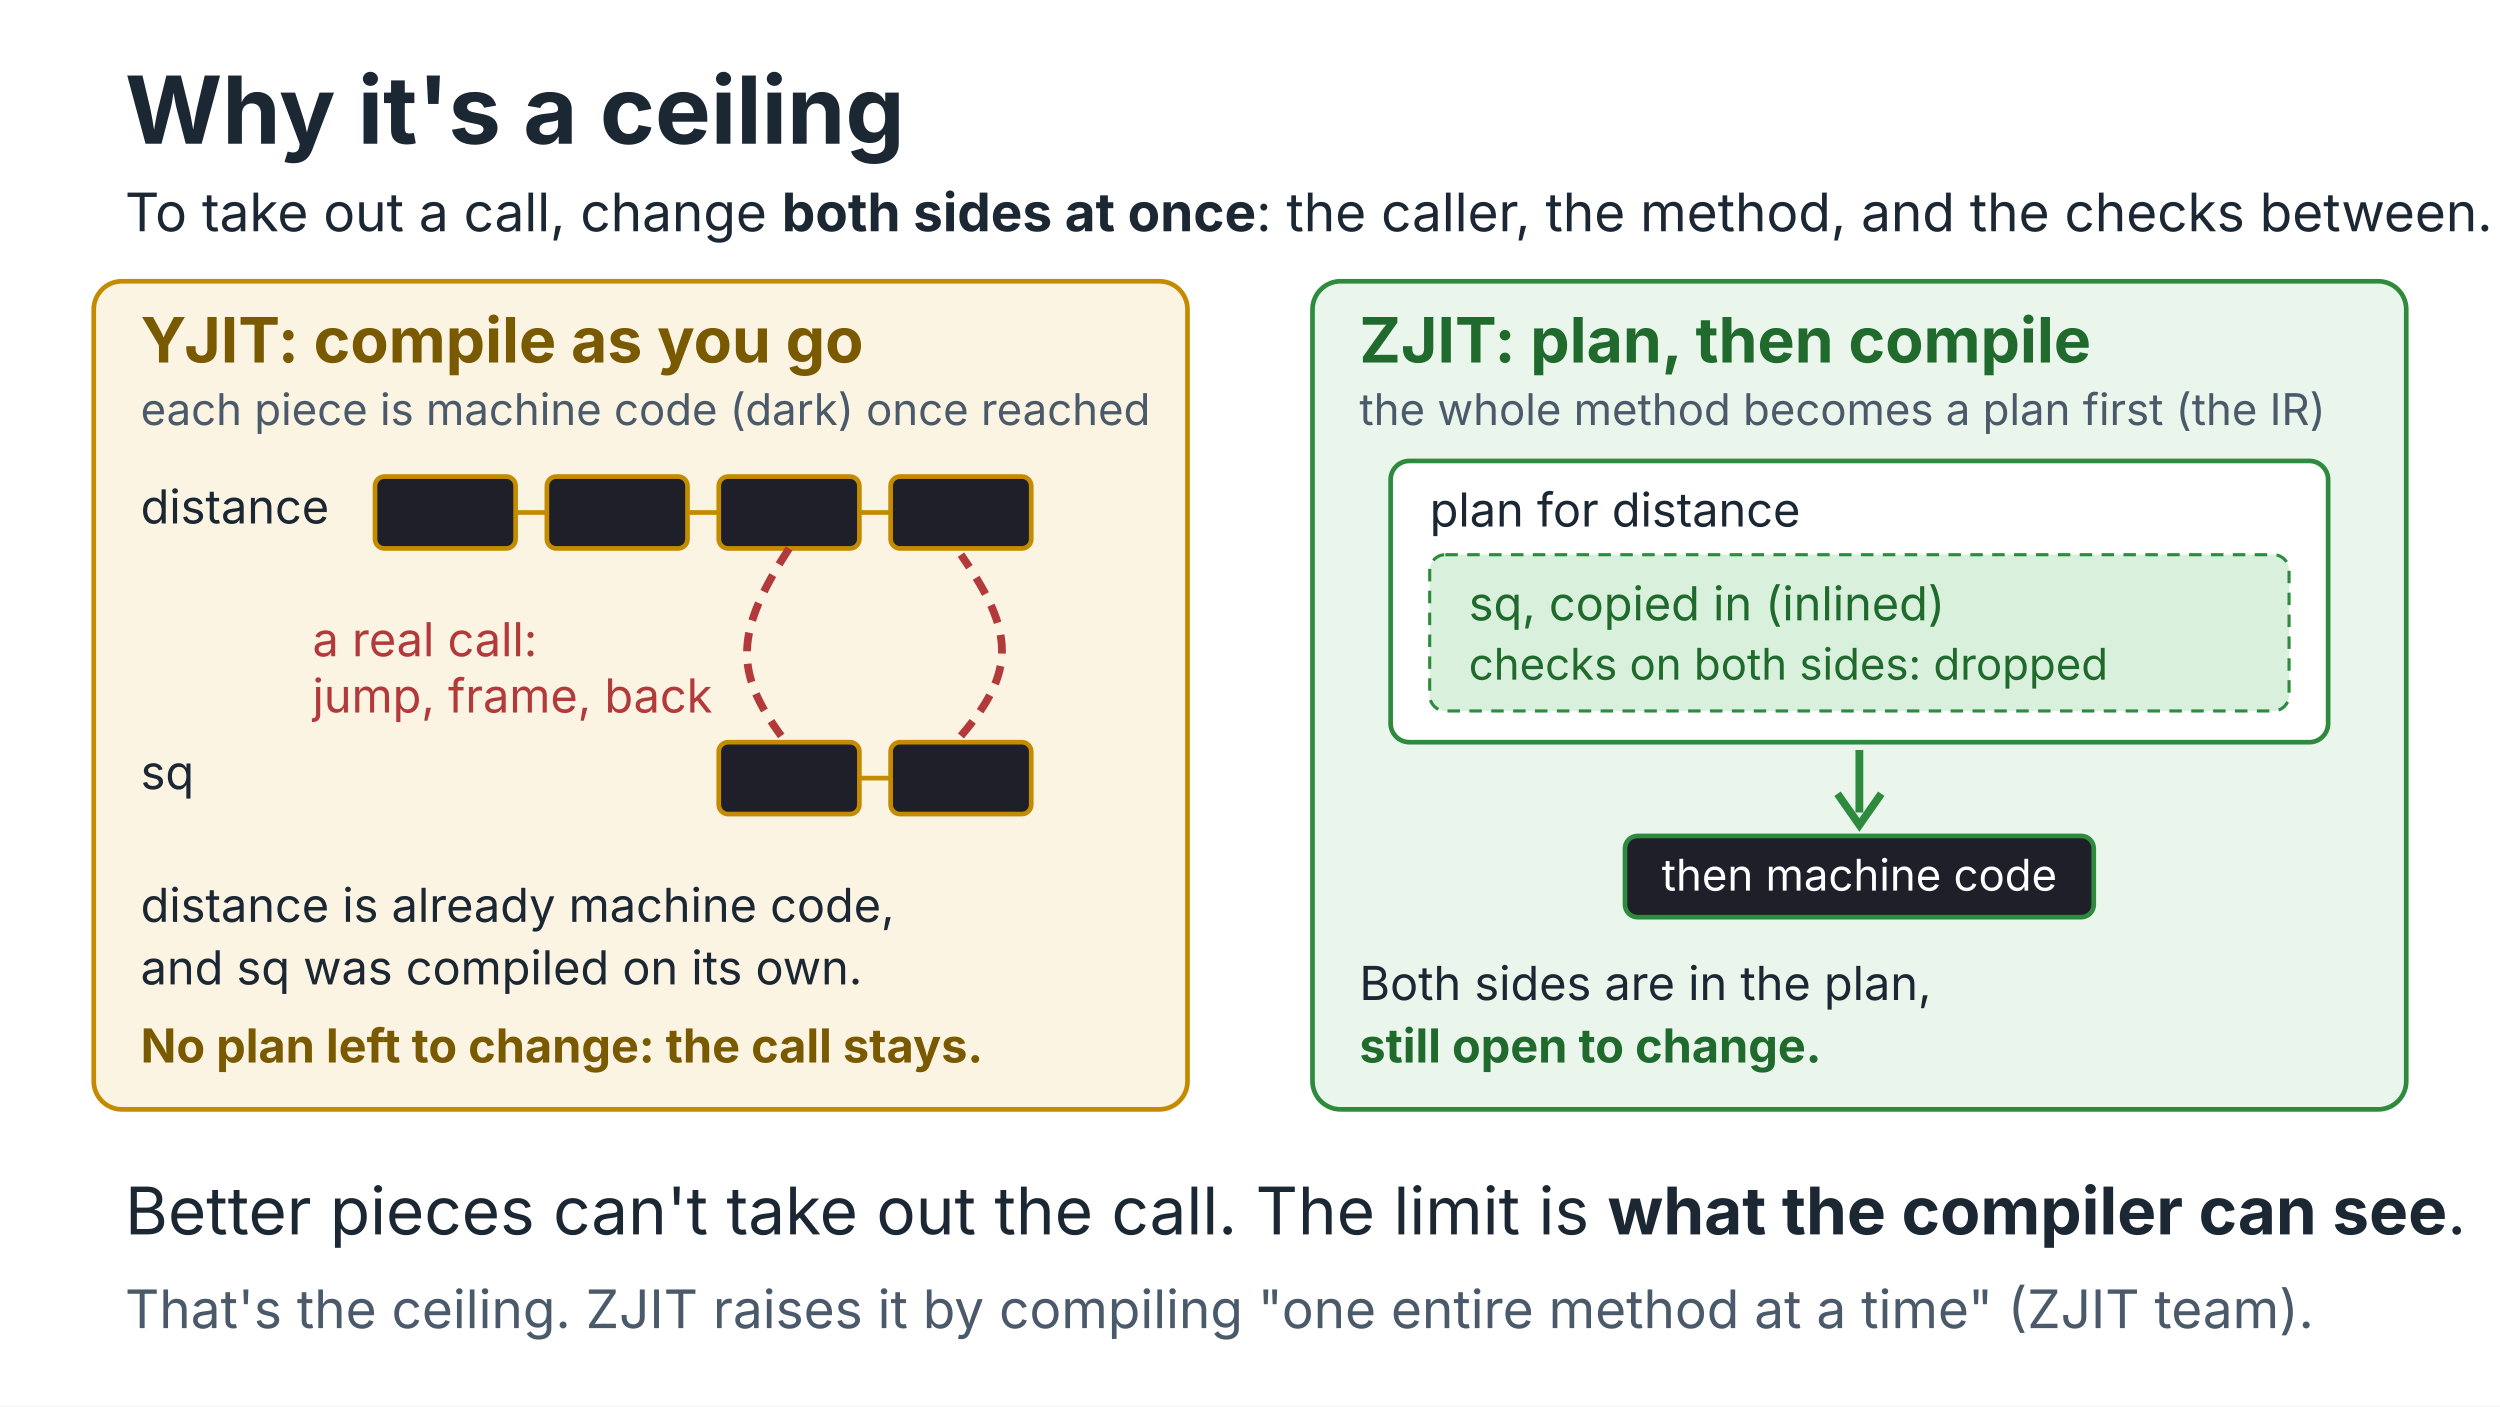
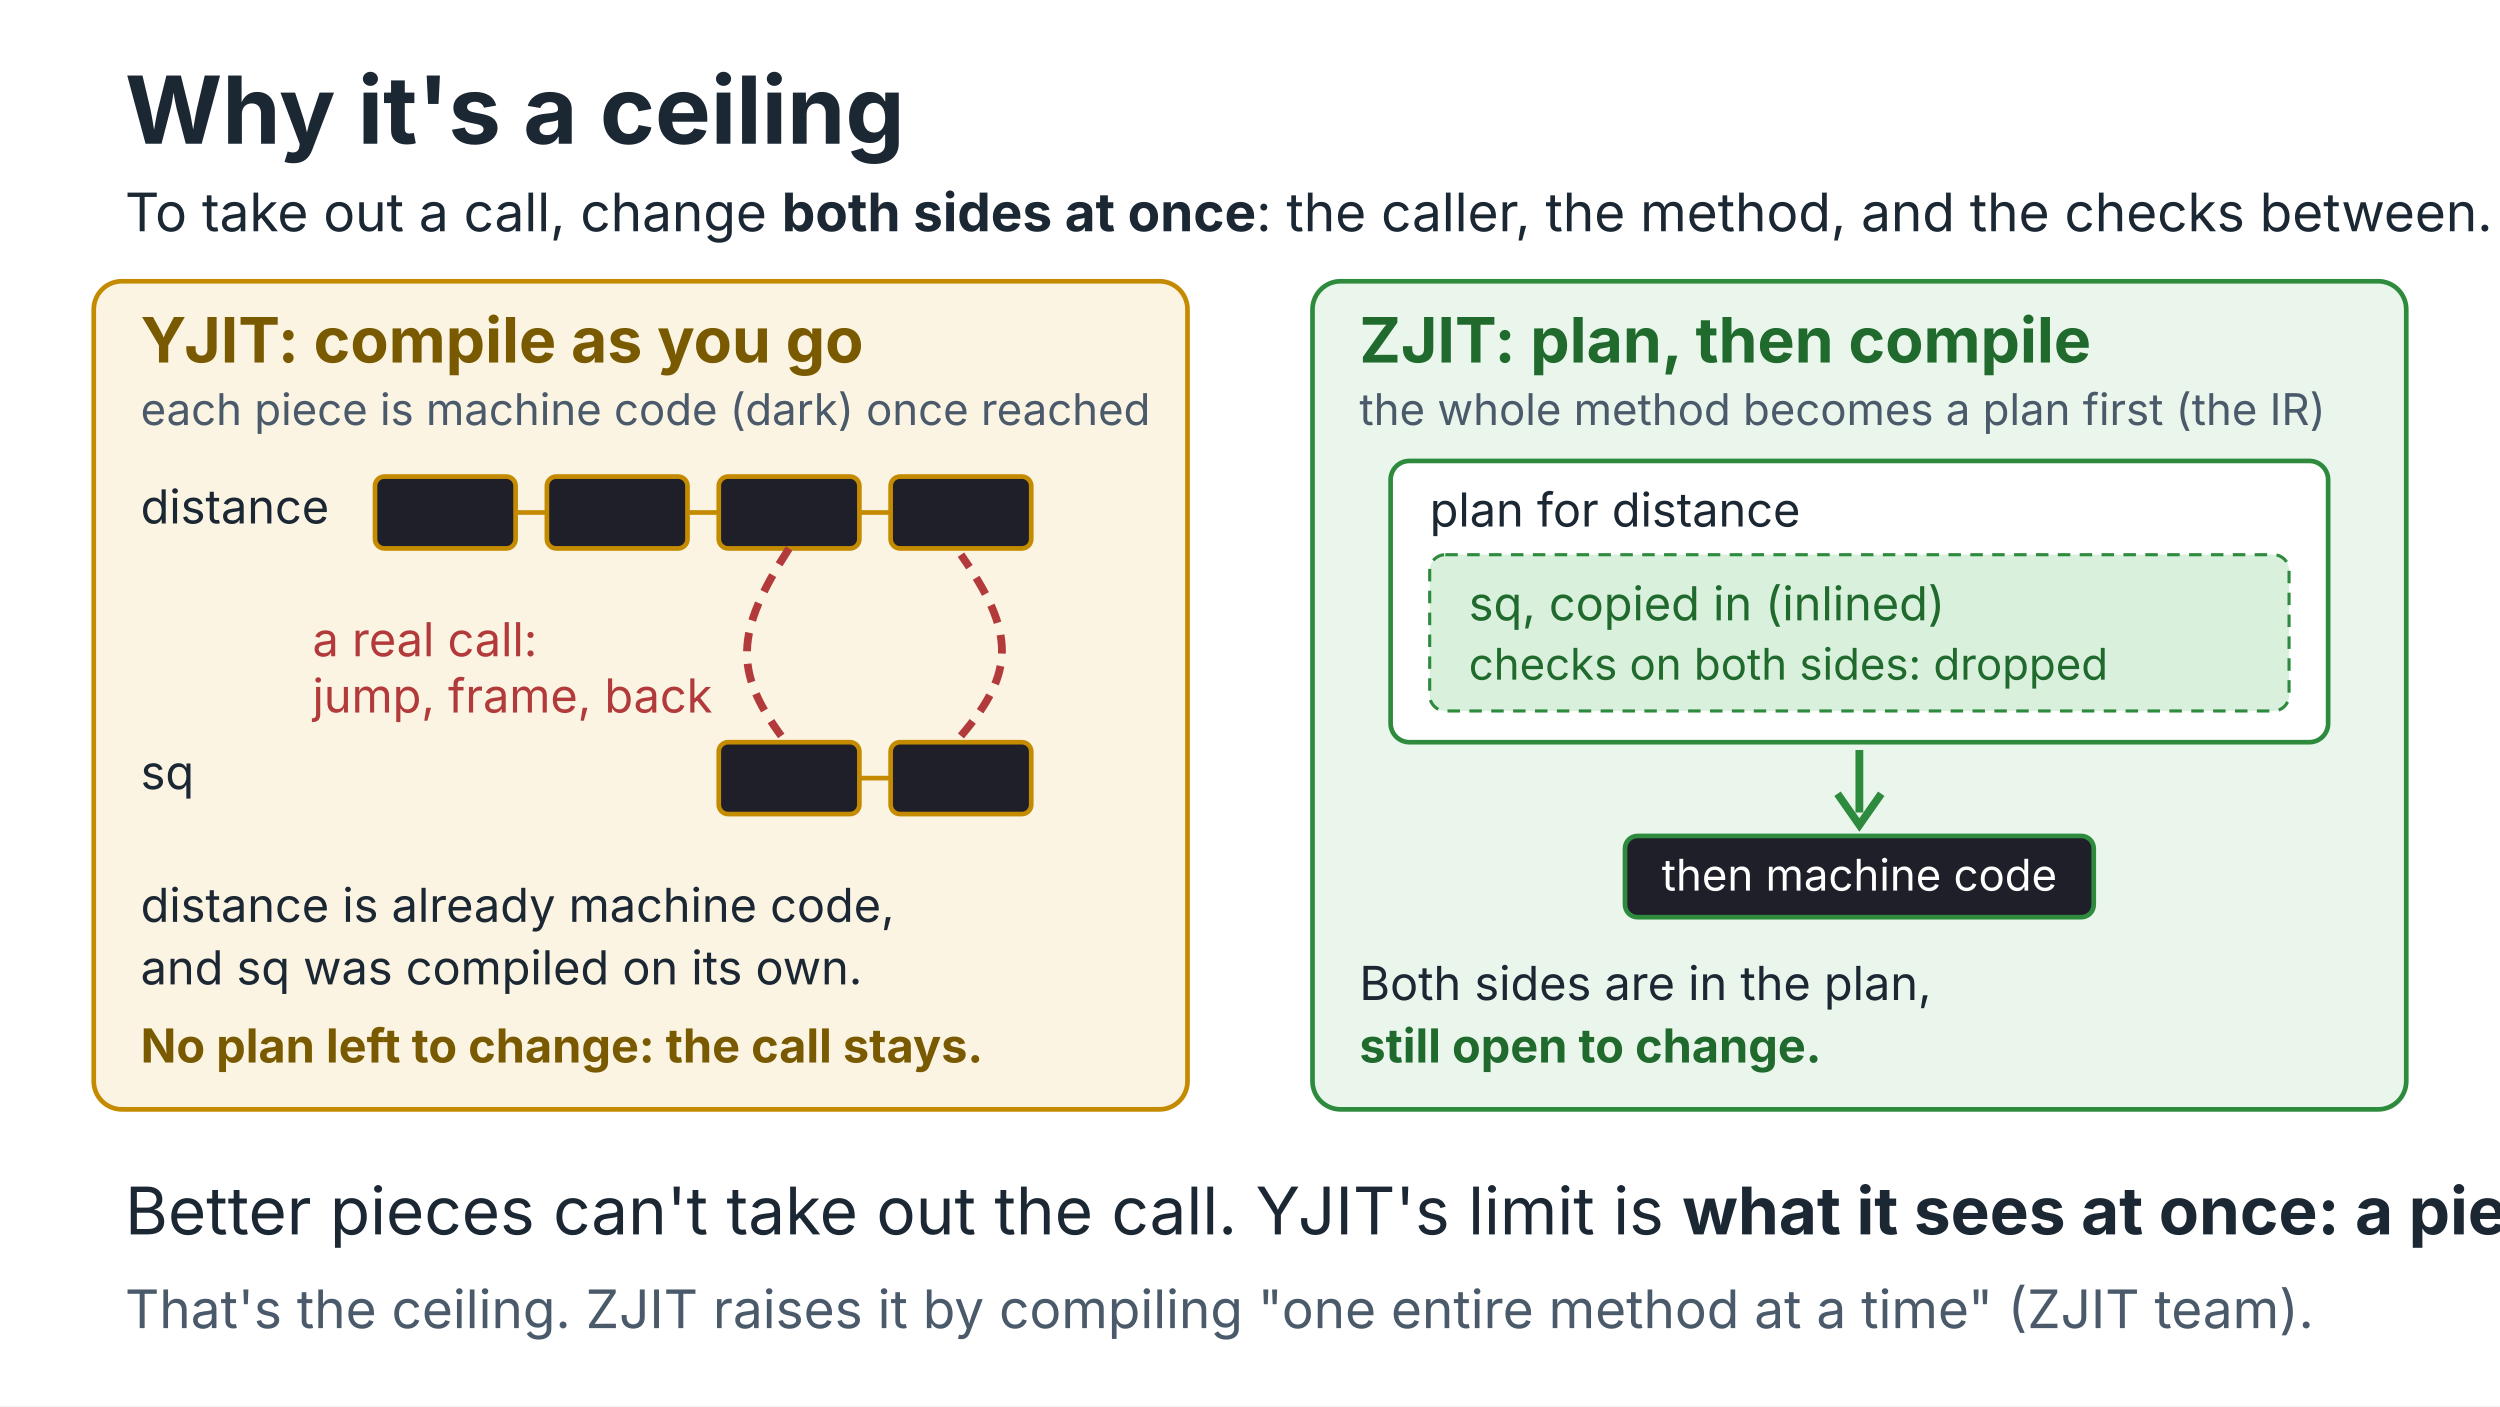
<svg xmlns="http://www.w3.org/2000/svg" viewBox="0 0 1600 900" font-family="system-ui, -apple-system, Segoe UI, sans-serif">
  <rect width="1600" height="900" fill="#ffffff" />
  <text x="80" y="92" font-size="60" font-weight="700" fill="#1b2733">Why it's a ceiling</text>
  <text x="80" y="148" font-size="34" fill="#1b2733">To take out a call, change <tspan font-weight="700">both sides at once</tspan>: the caller, the method, and the checks between.</text>
  <rect x="60" y="180" width="700" height="530" rx="18" fill="#fbf4e3" stroke="#c48a00" stroke-width="3" />
  <text x="90" y="232" font-size="40" font-weight="700" fill="#7a5a00">YJIT: compile as you go</text>
  <text x="90" y="272" font-size="28" fill="#4a5a6a">each piece is machine code (dark) once reached</text>
  <text x="90" y="335" font-size="30" fill="#1b2733">distance</text>
  <g fill="#1e1f29" stroke="#c48a00" stroke-width="3">
    <rect x="240" y="305" width="90" height="46" rx="6" />
    <rect x="350" y="305" width="90" height="46" rx="6" />
    <rect x="460" y="305" width="90" height="46" rx="6" />
    <rect x="570" y="305" width="90" height="46" rx="6" />
  </g>
  <g stroke="#c48a00" stroke-width="3">
    <path d="M330 328 H350 M440 328 H460 M550 328 H570" />
  </g>
  <text x="90" y="505" font-size="30" fill="#1b2733">sq</text>
  <g fill="#1e1f29" stroke="#c48a00" stroke-width="3">
    <rect x="460" y="475" width="90" height="46" rx="6" />
    <rect x="570" y="475" width="90" height="46" rx="6" />
  </g>
  <path d="M550 498 H570" stroke="#c48a00" stroke-width="3" />
  <path d="M505 351 C 470 405, 470 430, 500 471" stroke="#b23a3a" stroke-width="5" fill="none" stroke-dasharray="12 8" />
  <path d="M615 471 C 650 430, 650 405, 615 355" stroke="#b23a3a" stroke-width="5" fill="none" stroke-dasharray="12 8" />
  <text x="200" y="420" font-size="30" fill="#b23a3a">a real call:</text>
  <text x="200" y="456" font-size="30" fill="#b23a3a">jump, frame, back</text>
  <text x="90" y="590" font-size="30" fill="#1b2733">distance is already machine code,</text>
  <text x="90" y="630" font-size="30" fill="#1b2733">and sq was compiled on its own.</text>
  <text x="90" y="680" font-size="30" font-weight="700" fill="#7a5a00">No plan left to change: the call stays.</text>
  <rect x="840" y="180" width="700" height="530" rx="18" fill="#eaf6ec" stroke="#2e8b3e" stroke-width="3" />
  <text x="870" y="232" font-size="40" font-weight="700" fill="#1f6a2c">ZJIT: plan, then compile</text>
  <text x="870" y="272" font-size="28" fill="#4a5a6a">the whole method becomes a plan first (the IR)</text>
  <rect x="890" y="295" width="600" height="180" rx="12" fill="#ffffff" stroke="#2e8b3e" stroke-width="3" />
  <text x="915" y="337" font-size="30" fill="#1b2733">plan for distance</text>
  <rect x="915" y="355" width="550" height="100" rx="10" fill="#d8f0dc" stroke="#2e8b3e" stroke-width="2" stroke-dasharray="8 6" />
  <text x="940" y="397" font-size="30" fill="#1f6a2c">sq, copied in (inlined)</text>
  <text x="940" y="435" font-size="28" fill="#1f6a2c">checks on both sides: dropped</text>
  <path d="M1190 480 V520" stroke="#2e8b3e" stroke-width="5" />
  <path d="M1176 508 L1190 528 L1204 508" stroke="#2e8b3e" stroke-width="5" fill="none" />
  <rect x="1040" y="535" width="300" height="52" rx="8" fill="#1e1f29" stroke="#2e8b3e" stroke-width="3" />
  <text x="1190" y="570" font-size="28" text-anchor="middle" fill="#ffffff">then machine code</text>
  <text x="870" y="640" font-size="30" fill="#1b2733">Both sides are in the plan,</text>
  <text x="870" y="680" font-size="30" font-weight="700" fill="#1f6a2c">still open to change.</text>
-   <text x="80" y="790" font-size="42" fill="#1b2733">Better pieces can't take out the call. The limit is <tspan font-weight="700">what the compiler can see</tspan>.</text>
+   <text x="80" y="790" font-size="42" fill="#1b2733">Better pieces can't take out the call. YJIT's limit is <tspan font-weight="700">what it sees at once: a piece</tspan>.</text>
  <text x="80" y="850" font-size="34" fill="#4a5a6a">That's the ceiling. ZJIT raises it by compiling "one entire method at a time" (ZJIT team).</text>
</svg>
